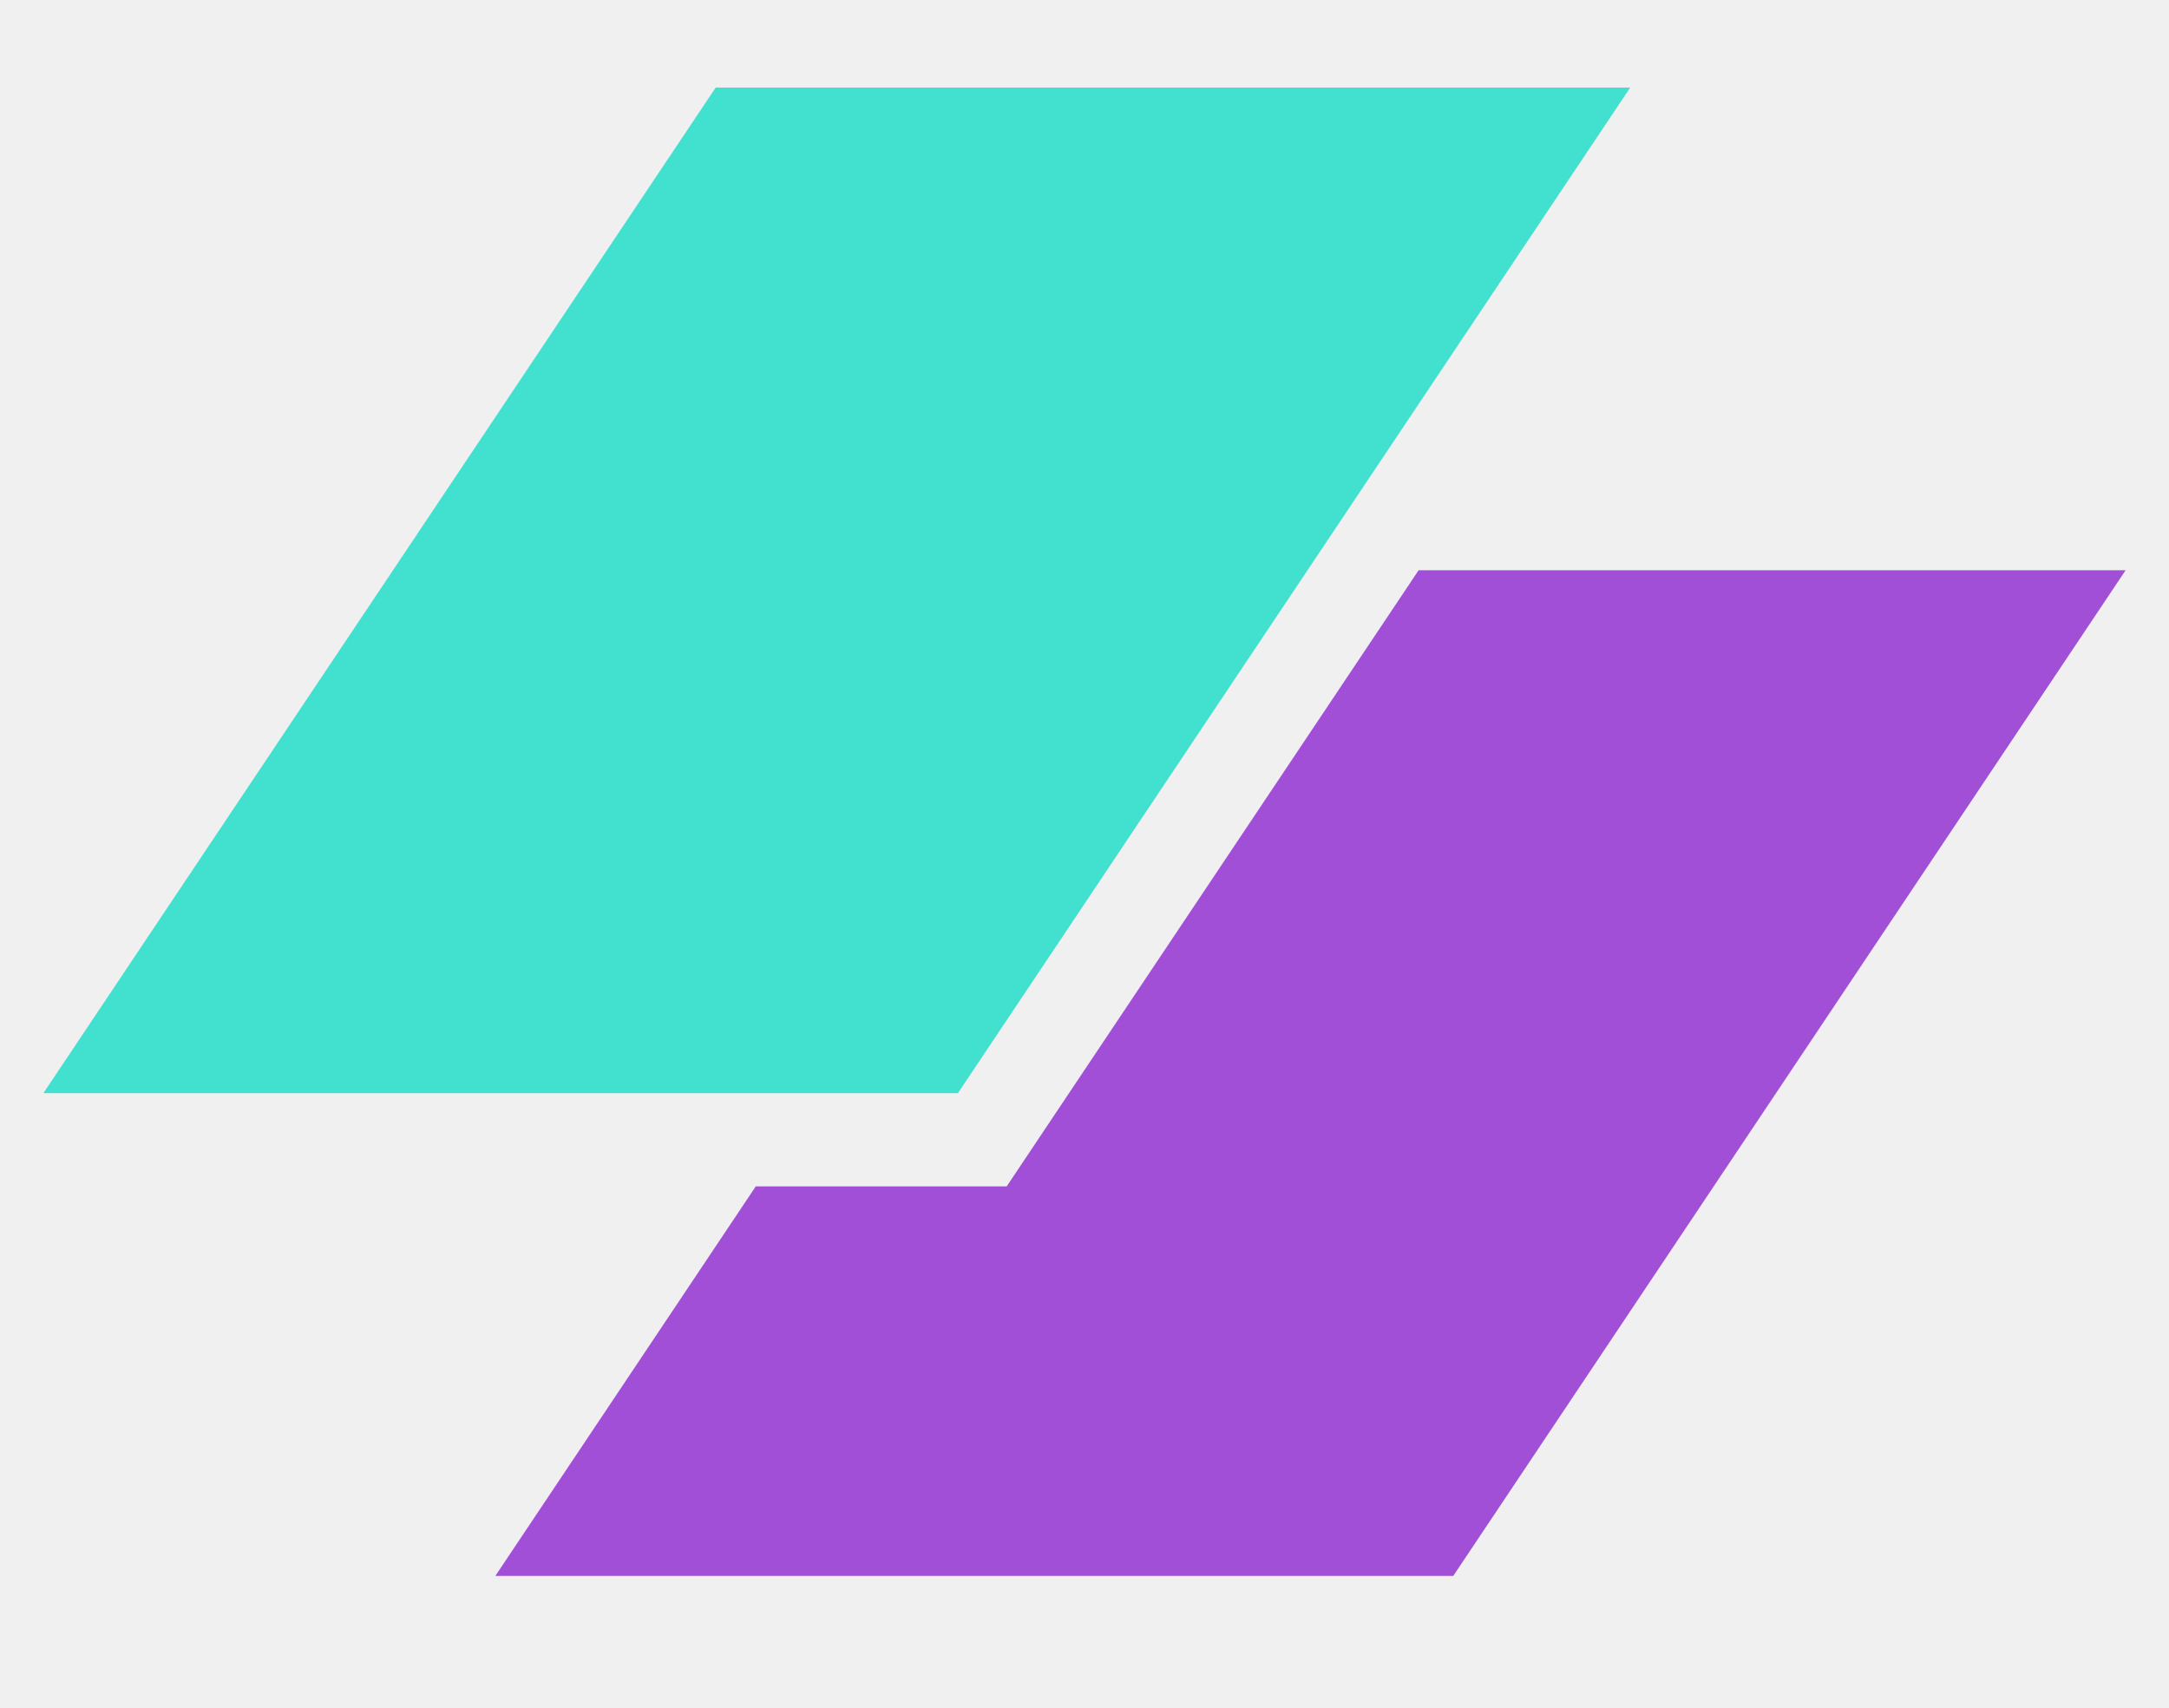
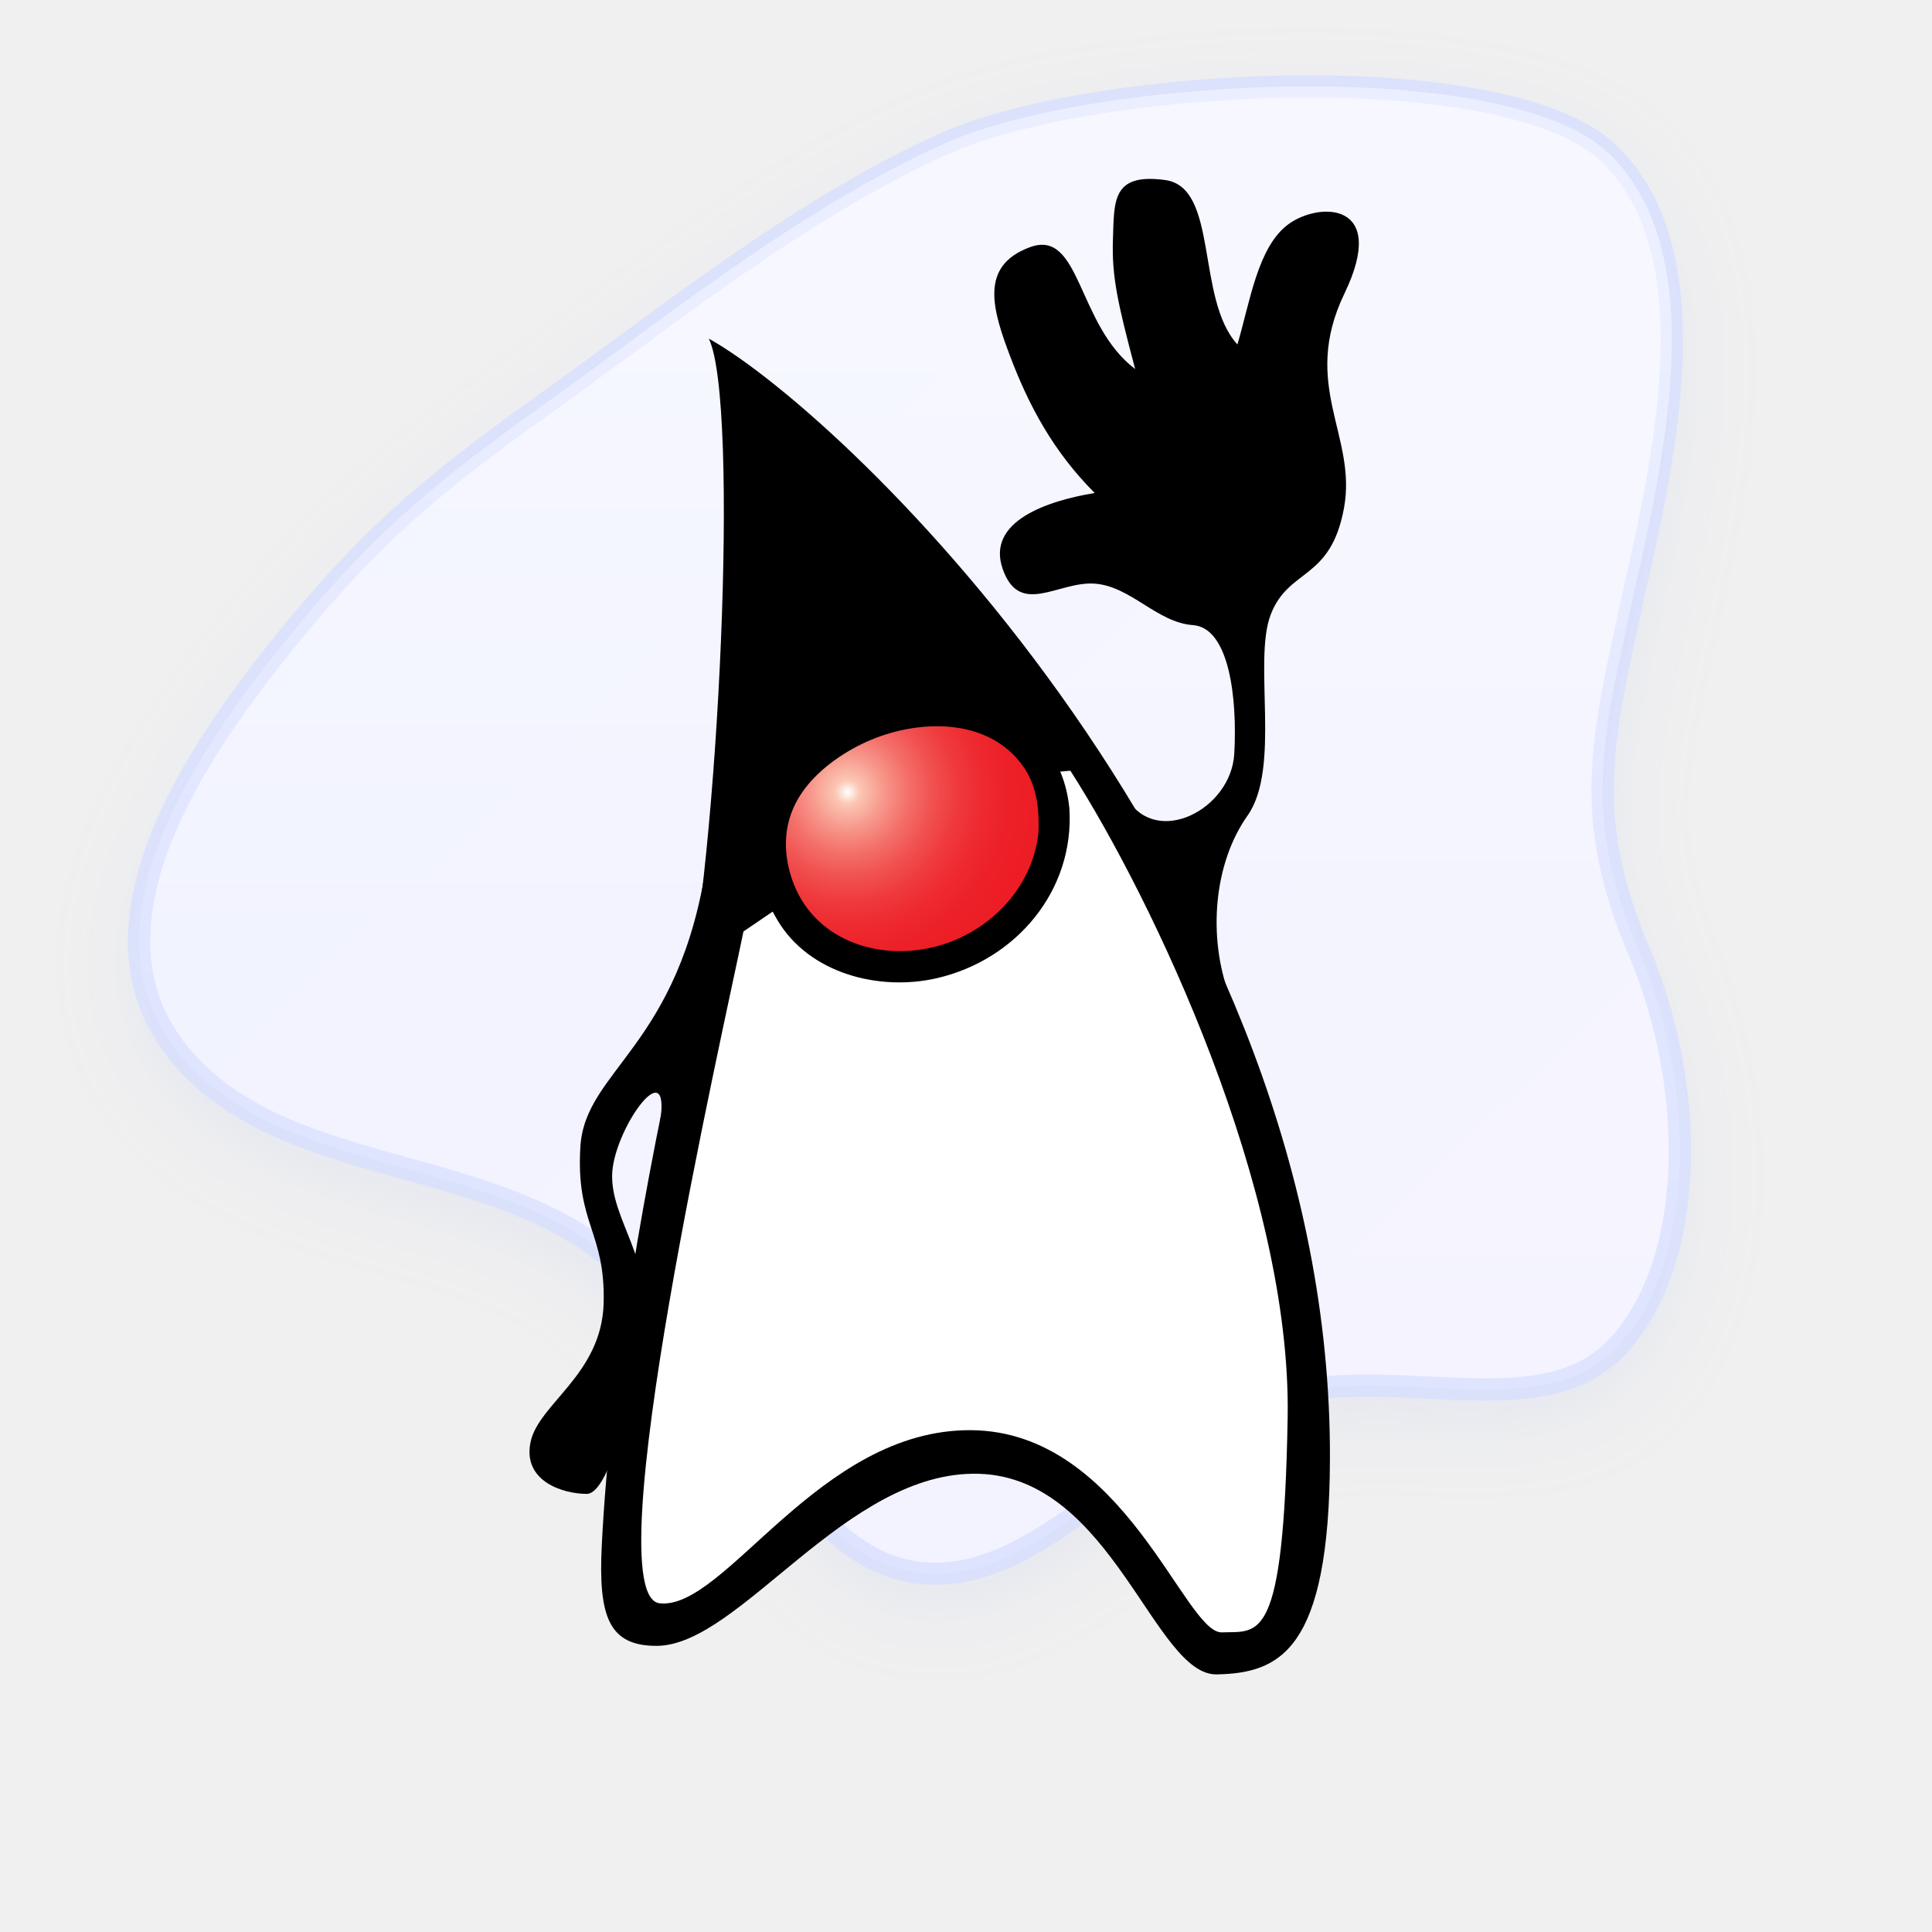
- <svg xmlns="http://www.w3.org/2000/svg" width="47" height="37" viewBox="0 0 47 37" fill="none">
-   <path d="M15.509 1.897H35.326L20.757 23.692H0.94L15.509 1.897Z" fill="#42E0CE" />
-   <path d="M16.377 25.712L10.734 34.154H31.491L46.06 12.359H30.74L21.814 25.712H16.377Z" fill="#A14FD6" />
+ <svg xmlns="http://www.w3.org/2000/svg" version="1.1" id="Layer_1" x="0px" y="0px" width="520px" height="520px" viewBox="0 0 320 500" enable-background="new 0 0 320 500" xml:space="preserve">
+   <defs>
+     <linearGradient id="dukeBlobGradient" x1="0" y1="0" x2="1" y2="1">
+       <stop offset="0%" style="stop-color:#EEF2FF;" />
+       <stop offset="100%" style="stop-color:#F5F3FF;" />
+     </linearGradient>
+     <radialGradient id="SVGID_1_" cx="86.63" cy="167.069" r="54.715" gradientUnits="userSpaceOnUse">
+       <stop offset="0" style="stop-color:#FFFFFF" />
+       <stop offset="0.06" style="stop-color:#FBC8B4" />
+       <stop offset="0.071" style="stop-color:#FBC3B0" />
+       <stop offset="0.183" style="stop-color:#F7978B" />
+       <stop offset="0.299" style="stop-color:#F4716B" />
+       <stop offset="0.42" style="stop-color:#F15251" />
+       <stop offset="0.545" style="stop-color:#EF3A3D" />
+       <stop offset="0.678" style="stop-color:#EE292F" />
+       <stop offset="0.822" style="stop-color:#ED1F27" />
+       <stop offset="1" style="stop-color:#ED1C24" />
+     </radialGradient>
+   </defs>
+   <defs>
+     <linearGradient id="dukeBlobGradient" x1="40" y1="-360" x2="320" y2="300" gradientUnits="userSpaceOnUse">
+       <stop offset="0%" stop-color="#E8EDFF" />
+       <stop offset="42%" stop-color="#EEF2FF" />
+       <stop offset="72%" stop-color="#F5F3FF" />
+       <stop offset="100%" stop-color="#E9EDFF" />
+     </linearGradient>
+     <linearGradient id="dukeBlobHighlight" x1="0" y1="-300" x2="0" y2="300" gradientUnits="userSpaceOnUse">
+       <stop offset="0%" stop-color="#FFFFFF" stop-opacity="0.42" />
+       <stop offset="48%" stop-color="#FFFFFF" stop-opacity="0.10" />
+       <stop offset="100%" stop-color="#FFFFFF" stop-opacity="0" />
+     </linearGradient>
+     <filter id="dukeBlobShadow" x="-30%" y="-30%" width="160%" height="160%">
+       <feDropShadow dx="0" dy="12" stdDeviation="18" flood-color="#AAB7E8" flood-opacity="0.16" />
+     </filter>
+   </defs>
+   <g transform="translate(-130 80) scale(0.55 0.55)">
+     <g transform="translate(590.5647 299.4792)">
+       <path d="M240 -372          C286 -326 267 -236 251 -166          C236 -97 226 -61 254 4          C281 69 280 151 242 190          C204 228 132 193 72 215          C12 237 -34 307 -92 294          C-149 281 -178 185 -238 141          C-298 98 -390 107 -435 49          C-481 -10 -426 -91 -383 -144          C-340 -197 -310 -220 -260 -256          C-209 -292 -142 -347 -72 -378          C-1 -409 193 -419 240 -372 Z" fill="url(#dukeBlobGradient)" stroke="#D6DEFF" stroke-width="6" stroke-opacity="0.72" vector-effect="non-scaling-stroke" filter="url(#dukeBlobShadow)" />
+       <path d="M240 -372          C286 -326 267 -236 251 -166          C236 -97 226 -61 254 4          C281 69 280 151 242 190          C204 228 132 193 72 215          C12 237 -34 307 -92 294          C-149 281 -178 185 -238 141          C-298 98 -390 107 -435 49          C-481 -10 -426 -91 -383 -144          C-340 -197 -310 -220 -260 -256          C-209 -292 -142 -347 -72 -378          C-1 -409 193 -419 240 -372 Z" fill="url(#dukeBlobHighlight)" opacity="0.95" pointer-events="none" />
+     </g>
+   </g>
+   <g transform="translate(47.031,46.2965) scale(0.95)">
+     <path fill-rule="evenodd" clip-rule="evenodd" d="M48.859,43.518c8.424,17.64,2.736,140.832-7.128,184.032       c-9.864,43.272-19.728,98.28-22.032,144.576c-1.008,19.728,2.016,27.504,14.904,27.504       c22.752,0,51.624-47.952,87.84-46.872c36.288,1.08,47.808,55.008,64.8,54.648       c16.992-0.36,30.672-6.264,30.816-58.752C218.563,191.981,87.235,64.973,48.859,43.518       L48.859,43.518L48.859,43.518L48.859,43.518z" />
+     <path fill-rule="evenodd" clip-rule="evenodd" d="M162.763,168.726c7.992,13.464,28.368,3.096,29.232-12.096       c0.864-15.192-1.368-34.344-11.232-35.064c-9.864-0.72-16.92-10.584-26.784-11.304       c-9.864-0.72-20.448,9.144-25.056-3.96       s12.384-18.648,25.056-20.736       c-11.304-11.304-17.928-23.832-22.896-36.864       c-4.968-13.032-8.64-24.984,5.256-30.096       c13.896-5.112,12.744,21.168,28.656,33.192       c-4.68-17.712-6.408-25.056-6.048-35.352       s-0.36-18.144,14.256-16.128       c14.616,2.016,8.28,32.4,19.656,44.784       c3.456-11.736,5.544-26.64,13.896-32.76       s27.36-6.264,15.264,18.864       c-12.096,25.128,3.528,38.736-0.144,58.536       c-3.672,19.8-15.048,16.2-19.944,28.944       c-4.896,12.744,2.88,41.76-6.336,54.792       c-9.216,13.032-10.872,33.048-4.896,49.032       C172.339,205.374,162.763,168.726,162.763,168.726       L162.763,168.726L162.763,168.726L162.763,168.726z" />
+     <path fill-rule="evenodd" clip-rule="evenodd" d="M48.355,185.646c-7.416,50.832-33.192,56.88-34.488,77.976       c-1.296,21.096,6.84,23.112,6.336,42.624       c-0.504,19.512-17.856,27.432-19.944,38.016       s8.928,13.968,15.336,13.968       c6.408,0,12.816-28.08,15.408-45.936       s-8.496-28.368-8.496-40.608       c0-12.24,16.056-34.632,13.104-14.976       C48.931,235.686,55.268,208.901,48.355,185.646       L48.355,185.646L48.355,185.646L48.355,185.646z" />
+     <path fill-rule="evenodd" clip-rule="evenodd" fill="#FFFFFF" d="M58.292,205.013c-5.616,27.504-40.68,181.08-22.824,183.024       c17.856,1.944,43.272-47.52,84.888-47.16       c41.688,0.36,58.104,55.44,68.256,55.08       c10.152-0.36,16.848,3.6,17.928-58.464       c1.08-62.064-36.792-141.336-59.184-176.256       C116.971,163.181,84.283,187.518,58.292,205.013       L58.292,205.013L58.292,205.013L58.292,205.013z" />
+     <g>
+       <path fill="none" d="M139.162,172.181c-1.95-18.251-19.12-25.421-35.661-23.168         c-13.889,1.893-32.403,13.613-34.107,28.64         c-1.921,16.937,11.402,32.522,28.361,33.203         c15.03,0.604,31.176-6.668,37.93-20.79         C138.415,184.362,139.482,178.488,139.162,172.181" />
+       <path d="M147.082,171.533c-1.662-17.195-14.407-27.988-30.895-30.627         c-15.924-2.549-33.26,4.998-44.408,16.146         c-12.538,12.538-13.039,29.978-4.26,44.833         c8.661,14.657,27.847,19.501,43.563,15.835         C132.588,212.705,148.48,193.896,147.082,171.533" />
+       <path fill="url(#SVGID_1_)" stroke="#000000" d="M139.162,177.941c-1.493,15.627-13.947,28.182-28.944,31.824         c-15.87,3.854-33.393-2.257-39.096-18.576         c-2.912-8.332-2.37-16.879,2.637-24.198         c4.223-6.171,11.033-11,17.779-14.066         c13.924-6.326,33.832-7.029,43.531,7.077         C138.744,165.348,139.387,171.641,139.162,177.941" />
+     </g>
+   </g>
</svg>
